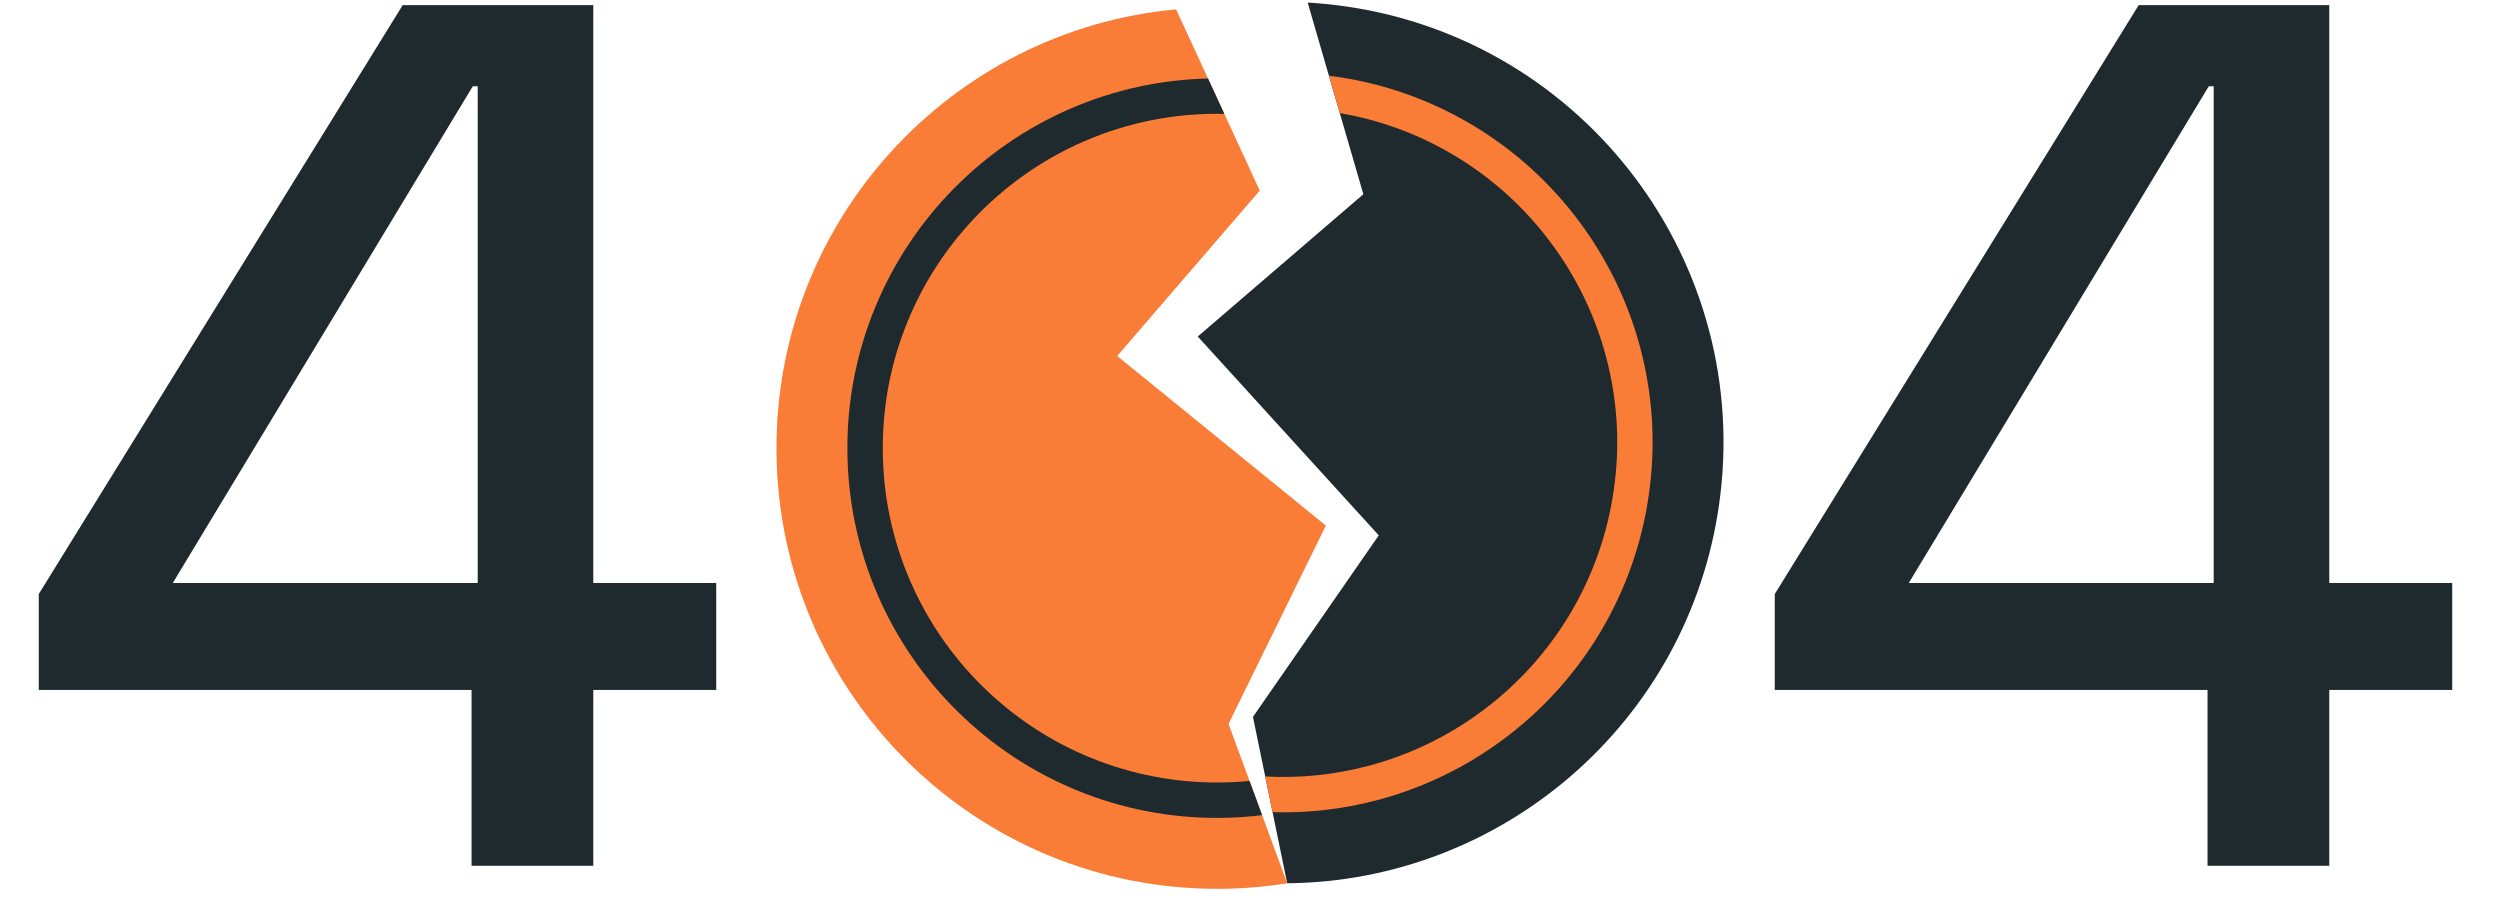
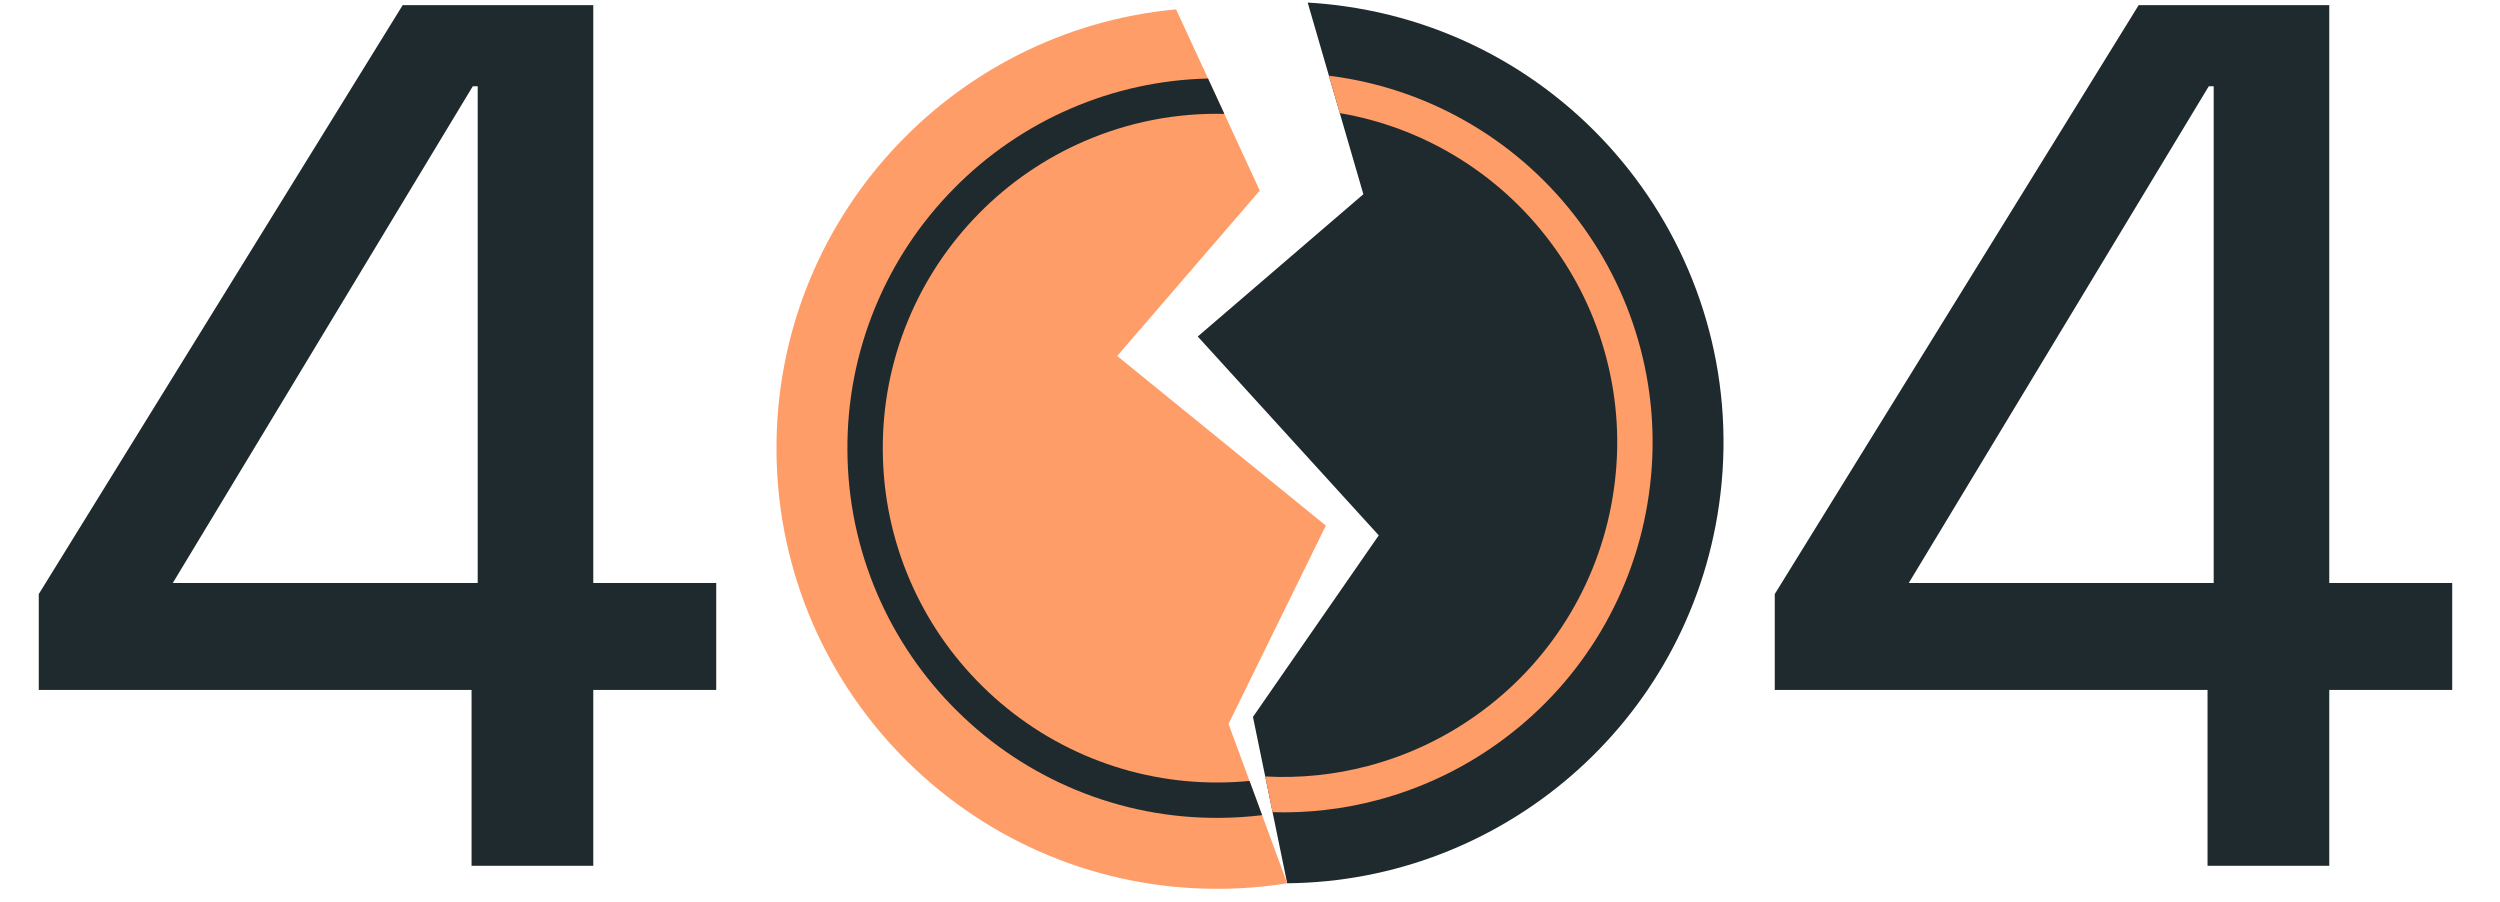
<svg xmlns="http://www.w3.org/2000/svg" width="244" height="88" fill="none">
  <path fill="#1F2A2E" d="M46.024 84.5V67.34H3.784v-9.36L39.304.5h18.6v56.4h12v10.44h-12V84.5h-11.88Zm-29.16-27.6h29.76V8.42h-.48L16.864 56.9Zm150.912-7.61c-3.052 21.319-21.25 36.735-42.147 36.917l-1.427-6.937-.717-3.486-1.196-5.813 5.914-8.537 6.363-9.184L116.9 32.844l13.496-11.595 2.668-2.292-2.301-7.918-1.06-3.649-2.074-7.14c1.217.07 2.439.193 3.668.369 23.513 3.366 39.846 25.156 36.479 48.67Z" />
-   <path fill="#F97C37" d="m119.905 70.651 5.724 15.557a43.416 43.416 0 0 1-6.515.54c-23.752.177-43.15-18.934-43.329-42.686C75.617 21.55 92.774 2.948 114.788.915l8.164 17.687-13.912 16.142 20.362 16.553-9.497 19.354Z" />
-   <path fill="#F97C37" d="M160.106 34.001a35.97 35.97 0 0 0-6.029-12.45 35.963 35.963 0 0 0-10.258-9.28 35.87 35.87 0 0 0-14.115-4.88l1.06 3.648a32.36 32.36 0 0 1 11.273 4.19 32.543 32.543 0 0 1 9.277 8.394 32.512 32.512 0 0 1 5.453 11.259 32.418 32.418 0 0 1 .738 12.937 32.522 32.522 0 0 1-12.732 21.487 32.533 32.533 0 0 1-11.259 5.453 32.283 32.283 0 0 1-10.029 1.024l.717 3.487a35.72 35.72 0 0 0 10.193-1.172 35.95 35.95 0 0 0 12.45-6.03 35.974 35.974 0 0 0 14.078-23.76 35.86 35.86 0 0 0-.817-14.307Z" />
+   <path fill="#ff9d68" d="m119.905 70.651 5.724 15.557a43.416 43.416 0 0 1-6.515.54c-23.752.177-43.15-18.934-43.329-42.686C75.617 21.55 92.774 2.948 114.788.915l8.164 17.687-13.912 16.142 20.362 16.553-9.497 19.354Z" />
+   <path fill="#ff9d68" d="M160.106 34.001a35.97 35.97 0 0 0-6.029-12.45 35.963 35.963 0 0 0-10.258-9.28 35.87 35.87 0 0 0-14.115-4.88l1.06 3.648a32.36 32.36 0 0 1 11.273 4.19 32.543 32.543 0 0 1 9.277 8.394 32.512 32.512 0 0 1 5.453 11.259 32.418 32.418 0 0 1 .738 12.937 32.522 32.522 0 0 1-12.732 21.487 32.533 32.533 0 0 1-11.259 5.453 32.283 32.283 0 0 1-10.029 1.024l.717 3.487a35.72 35.72 0 0 0 10.193-1.172 35.95 35.95 0 0 0 12.45-6.03 35.974 35.974 0 0 0 14.078-23.76 35.86 35.86 0 0 0-.817-14.307Z" />
  <path fill="#1F2A2E" d="M123.184 79.56a36.471 36.471 0 0 1-4.121.263 35.867 35.867 0 0 1-14.067-2.73 35.964 35.964 0 0 1-11.528-7.648 35.966 35.966 0 0 1-7.818-11.41 35.863 35.863 0 0 1-2.942-14.026 35.86 35.86 0 0 1 2.732-14.067 35.967 35.967 0 0 1 7.646-11.527 35.961 35.961 0 0 1 11.412-7.82 35.806 35.806 0 0 1 13.406-2.93l1.593 3.45a32.422 32.422 0 0 0-13.63 2.652 32.525 32.525 0 0 0-10.321 7.071 32.535 32.535 0 0 0-6.917 10.425 32.43 32.43 0 0 0-2.467 12.72 32.43 32.43 0 0 0 2.658 12.683 32.536 32.536 0 0 0 7.072 10.32 32.53 32.53 0 0 0 23.145 9.385c.98-.008 1.953-.058 2.918-.151l1.229 3.34Zm92.272 4.94V67.34h-42.24v-9.36L208.736.5h18.6v56.4h12v10.44h-12V84.5h-11.88Zm-29.16-27.6h29.76V8.42h-.48l-29.28 48.48Z" />
</svg>
